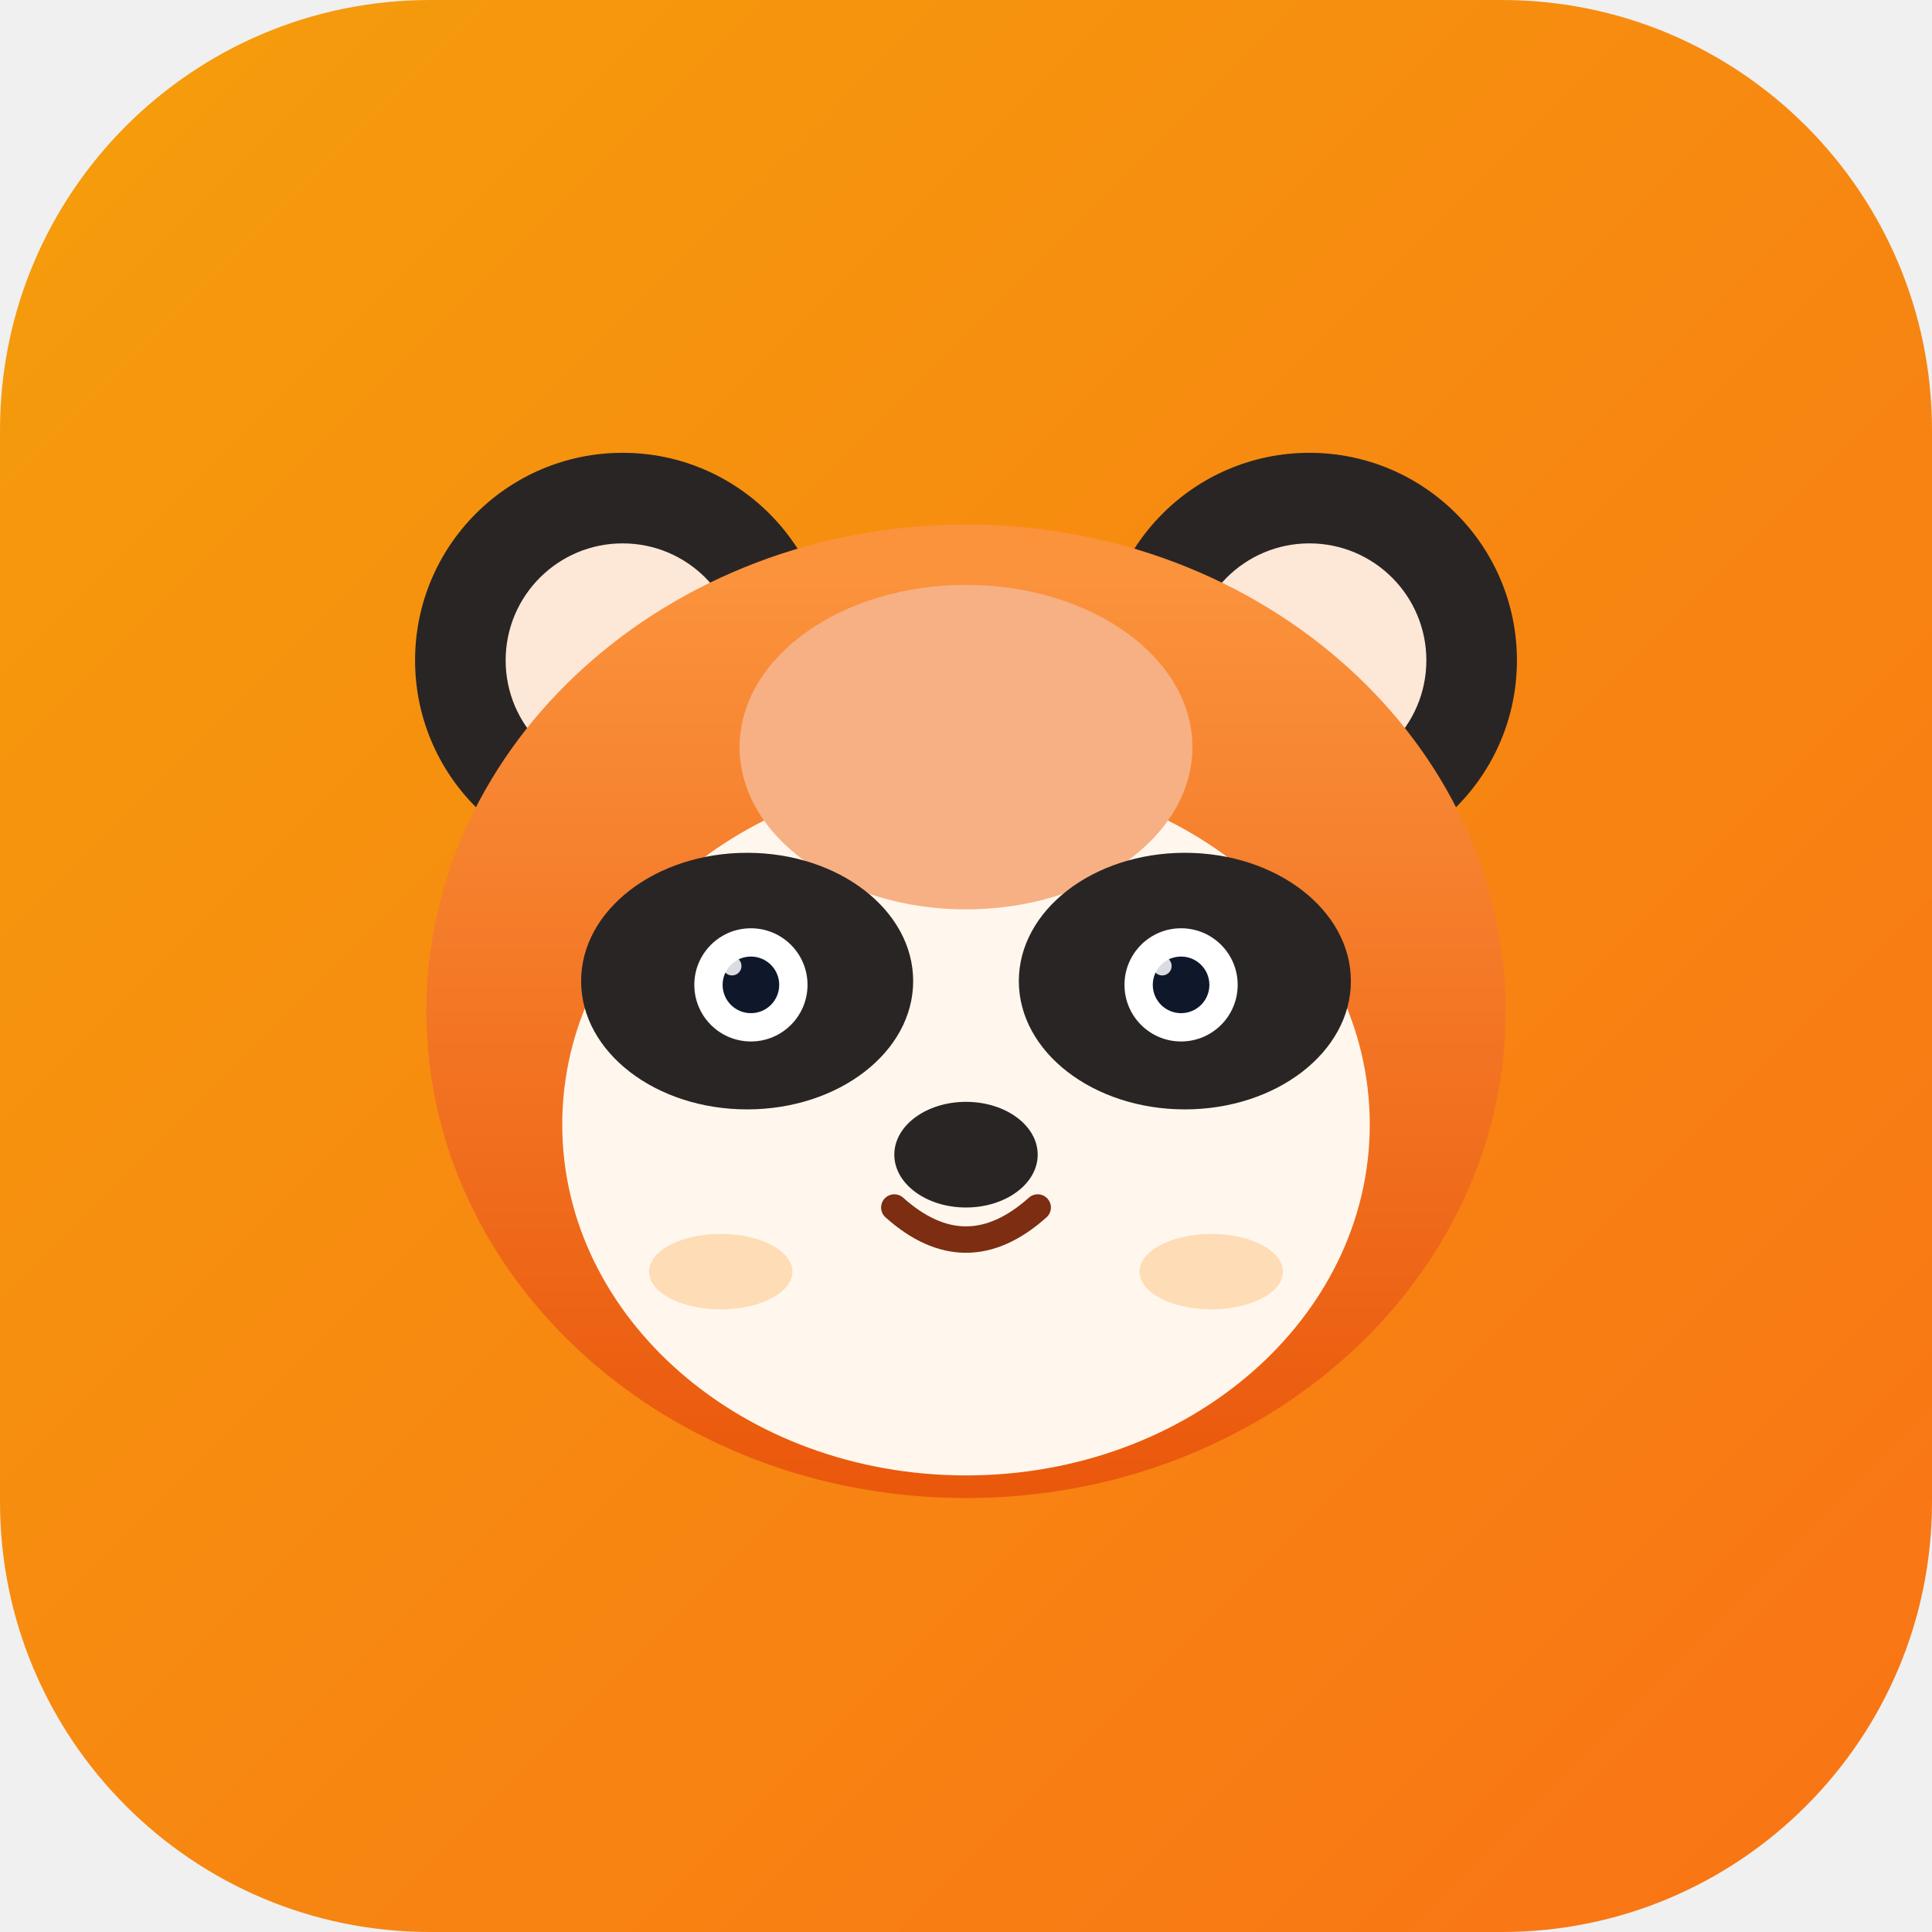
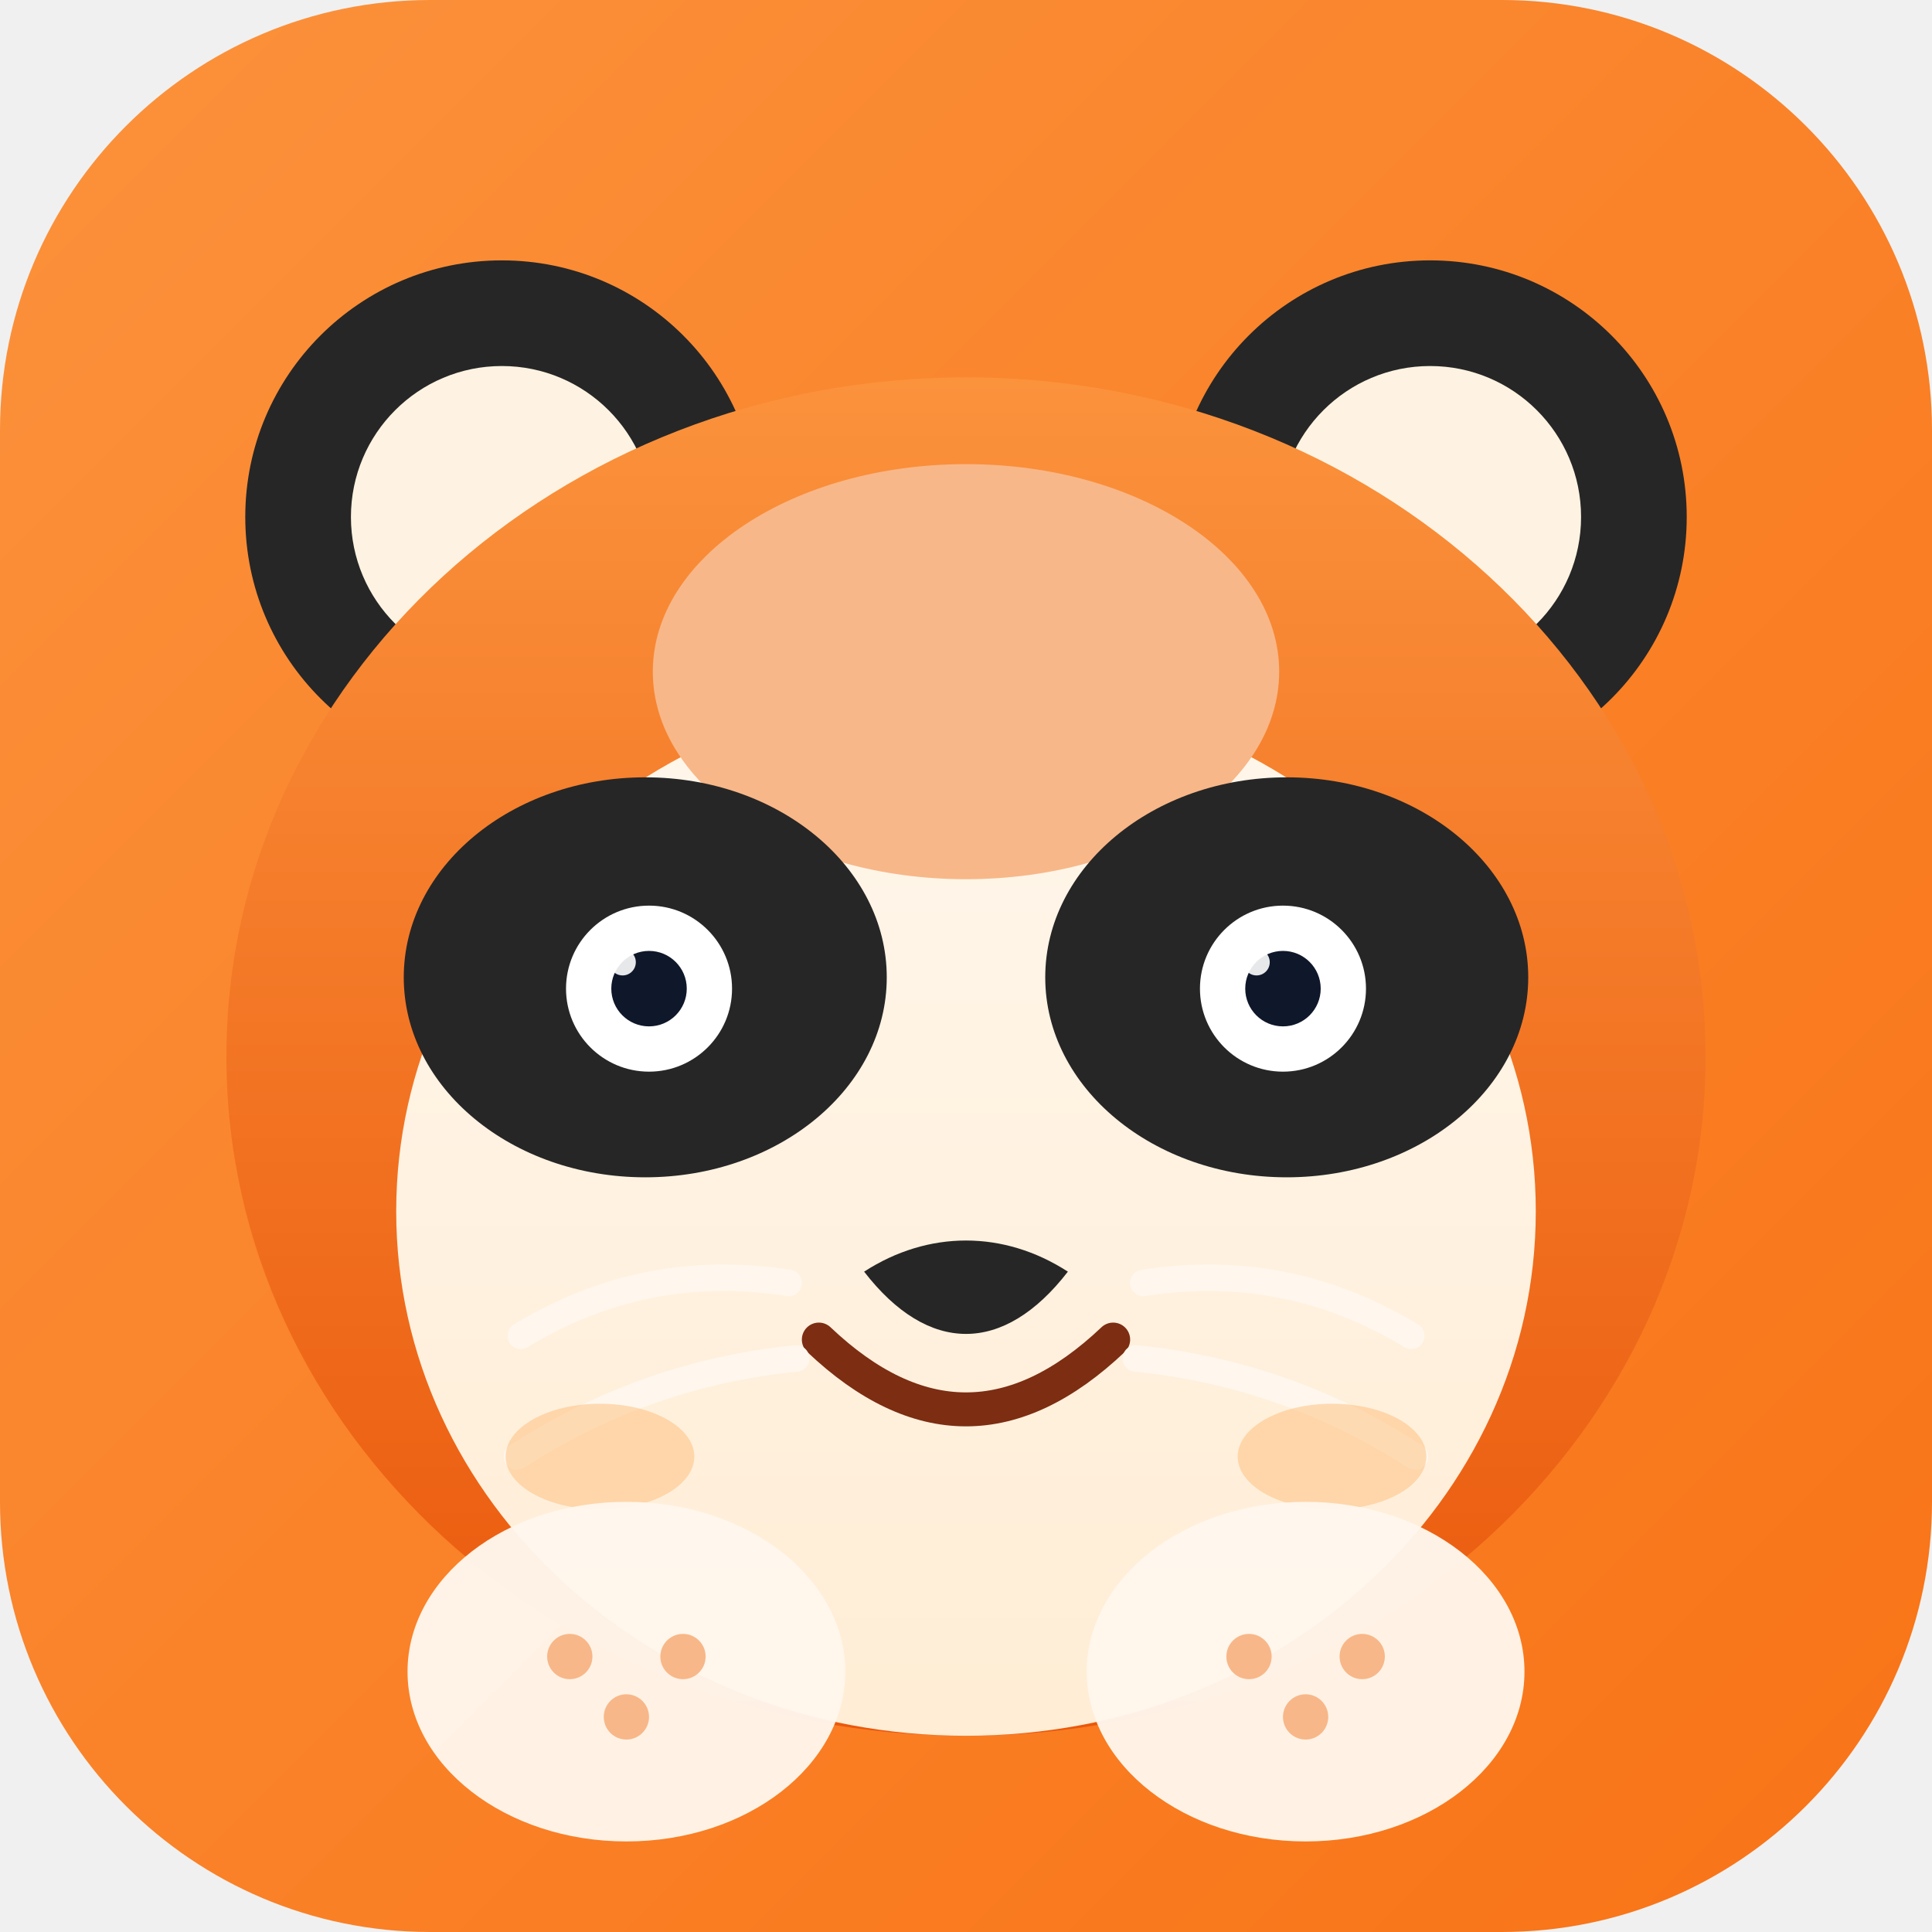
<svg xmlns="http://www.w3.org/2000/svg" width="1024" height="1024" viewBox="0 0 1024 1024">
  <defs>
    <linearGradient id="bg" x1="0" y1="0" x2="1024" y2="1024" gradientUnits="userSpaceOnUse">
-       <stop offset="0%" stop-color="#f59e0b" />
+       <stop offset="0%" stop-color="#fb923c" />
      <stop offset="100%" stop-color="#f97316" />
    </linearGradient>
-     <linearGradient id="fur" x1="0" y1="-220" x2="0" y2="260" gradientUnits="userSpaceOnUse">
+     <linearGradient id="fur" x1="0" y1="-360" x2="0" y2="360" gradientUnits="userSpaceOnUse">
      <stop offset="0%" stop-color="#fb923c" />
      <stop offset="100%" stop-color="#ea580c" />
    </linearGradient>
+     <linearGradient id="innerFur" x1="0" y1="-240" x2="0" y2="360" gradientUnits="userSpaceOnUse">
+       <stop offset="0%" stop-color="#fff7ed" />
+       <stop offset="100%" stop-color="#ffedd5" />
+     </linearGradient>
  </defs>
  <rect width="1024" height="1024" rx="228" fill="url(#bg)" />
-   <g transform="translate(512 528)">
-     <circle cx="-182" cy="-178" r="110" fill="#292524" />
-     <circle cx="182" cy="-178" r="110" fill="#292524" />
-     <circle cx="-182" cy="-178" r="62" fill="#fde7d7" />
-     <circle cx="182" cy="-178" r="62" fill="#fde7d7" />
-     <ellipse cx="0" cy="8" rx="286" ry="258" fill="url(#fur)" />
-     <ellipse cx="0" cy="68" rx="214" ry="186" fill="#fff7ed" />
-     <ellipse cx="0" cy="-132" rx="120" ry="86" fill="#f7b083" />
-     <ellipse cx="-116" cy="-8" rx="88" ry="68" fill="#292524" />
-     <ellipse cx="116" cy="-8" rx="88" ry="68" fill="#292524" />
-     <circle cx="-114" cy="-6" r="30" fill="#ffffff" />
-     <circle cx="114" cy="-6" r="30" fill="#ffffff" />
-     <circle cx="-114" cy="-6" r="15" fill="#0f172a" />
-     <circle cx="114" cy="-6" r="15" fill="#0f172a" />
-     <circle cx="-124" cy="-16" r="5" fill="#ffffff" opacity="0.85" />
-     <circle cx="104" cy="-16" r="5" fill="#ffffff" opacity="0.85" />
-     <ellipse cx="0" cy="84" rx="38" ry="28" fill="#292524" />
-     <path d="M -38 112 Q 0 146 38 112" fill="none" stroke="#7c2d12" stroke-width="14" stroke-linecap="round" />
-     <path d="M -74 100 Q -122 96 -164 118" fill="none" stroke="#fff7ed" stroke-width="10" stroke-linecap="round" />
-     <path d="M -70 124 Q -124 128 -166 152" fill="none" stroke="#fff7ed" stroke-width="10" stroke-linecap="round" />
-     <path d="M 74 100 Q 122 96 164 118" fill="none" stroke="#fff7ed" stroke-width="10" stroke-linecap="round" />
-     <path d="M 70 124 Q 124 128 166 152" fill="none" stroke="#fff7ed" stroke-width="10" stroke-linecap="round" />
-     <ellipse cx="-130" cy="146" rx="38" ry="20" fill="#fdba74" opacity="0.45" />
-     <ellipse cx="130" cy="146" rx="38" ry="20" fill="#fdba74" opacity="0.45" />
+   <g transform="translate(512 560)">
+     <circle cx="-246" cy="-286" r="136" fill="#262626" />
+     <circle cx="246" cy="-286" r="136" fill="#262626" />
+     <circle cx="-246" cy="-286" r="80" fill="#fef3e2" />
+     <circle cx="246" cy="-286" r="80" fill="#fef3e2" />
+     <ellipse cx="0" cy="0" rx="392" ry="360" fill="url(#fur)" />
+     <ellipse cx="0" cy="82" rx="302" ry="278" fill="url(#innerFur)" />
+     <ellipse cx="0" cy="-204" rx="166" ry="110" fill="#f8b788" />
+     <ellipse cx="-170" cy="-42" rx="128" ry="106" fill="#262626" />
+     <ellipse cx="170" cy="-42" rx="128" ry="106" fill="#262626" />
+     <circle cx="-168" cy="-36" r="44" fill="#ffffff" />
+     <circle cx="168" cy="-36" r="44" fill="#ffffff" />
+     <circle cx="-168" cy="-36" r="20" fill="#0f172a" />
+     <circle cx="168" cy="-36" r="20" fill="#0f172a" />
+     <circle cx="-182" cy="-50" r="7" fill="#ffffff" opacity="0.9" />
+     <circle cx="154" cy="-50" r="7" fill="#ffffff" opacity="0.9" />
+     <path d="M -54 114 C -20 92 20 92 54 114 C 20 158 -20 158 -54 114 Z" fill="#262626" />
+     <path d="M -78 150 Q 0 224 78 150" fill="none" stroke="#7c2d12" stroke-width="18" stroke-linecap="round" />
+     <path d="M -94 120 Q -170 108 -236 148" fill="none" stroke="#fff7ed" stroke-width="14" stroke-linecap="round" />
+     <path d="M -90 160 Q -170 168 -238 212" fill="none" stroke="#fff7ed" stroke-width="14" stroke-linecap="round" />
+     <path d="M 94 120 Q 170 108 236 148" fill="none" stroke="#fff7ed" stroke-width="14" stroke-linecap="round" />
+     <path d="M 90 160 Q 170 168 238 212" fill="none" stroke="#fff7ed" stroke-width="14" stroke-linecap="round" />
+     <ellipse cx="-194" cy="212" rx="50" ry="28" fill="#fdba74" opacity="0.48" />
+     <ellipse cx="194" cy="212" rx="50" ry="28" fill="#fdba74" opacity="0.48" />
+     <ellipse cx="-180" cy="326" rx="116" ry="90" fill="#fff7ed" opacity="0.96" />
+     <ellipse cx="180" cy="326" rx="116" ry="90" fill="#fff7ed" opacity="0.96" />
+     <circle cx="-210" cy="318" r="12" fill="#f8b788" />
+     <circle cx="-180" cy="350" r="12" fill="#f8b788" />
+     <circle cx="-150" cy="318" r="12" fill="#f8b788" />
+     <circle cx="150" cy="318" r="12" fill="#f8b788" />
+     <circle cx="180" cy="350" r="12" fill="#f8b788" />
+     <circle cx="210" cy="318" r="12" fill="#f8b788" />
  </g>
</svg>
